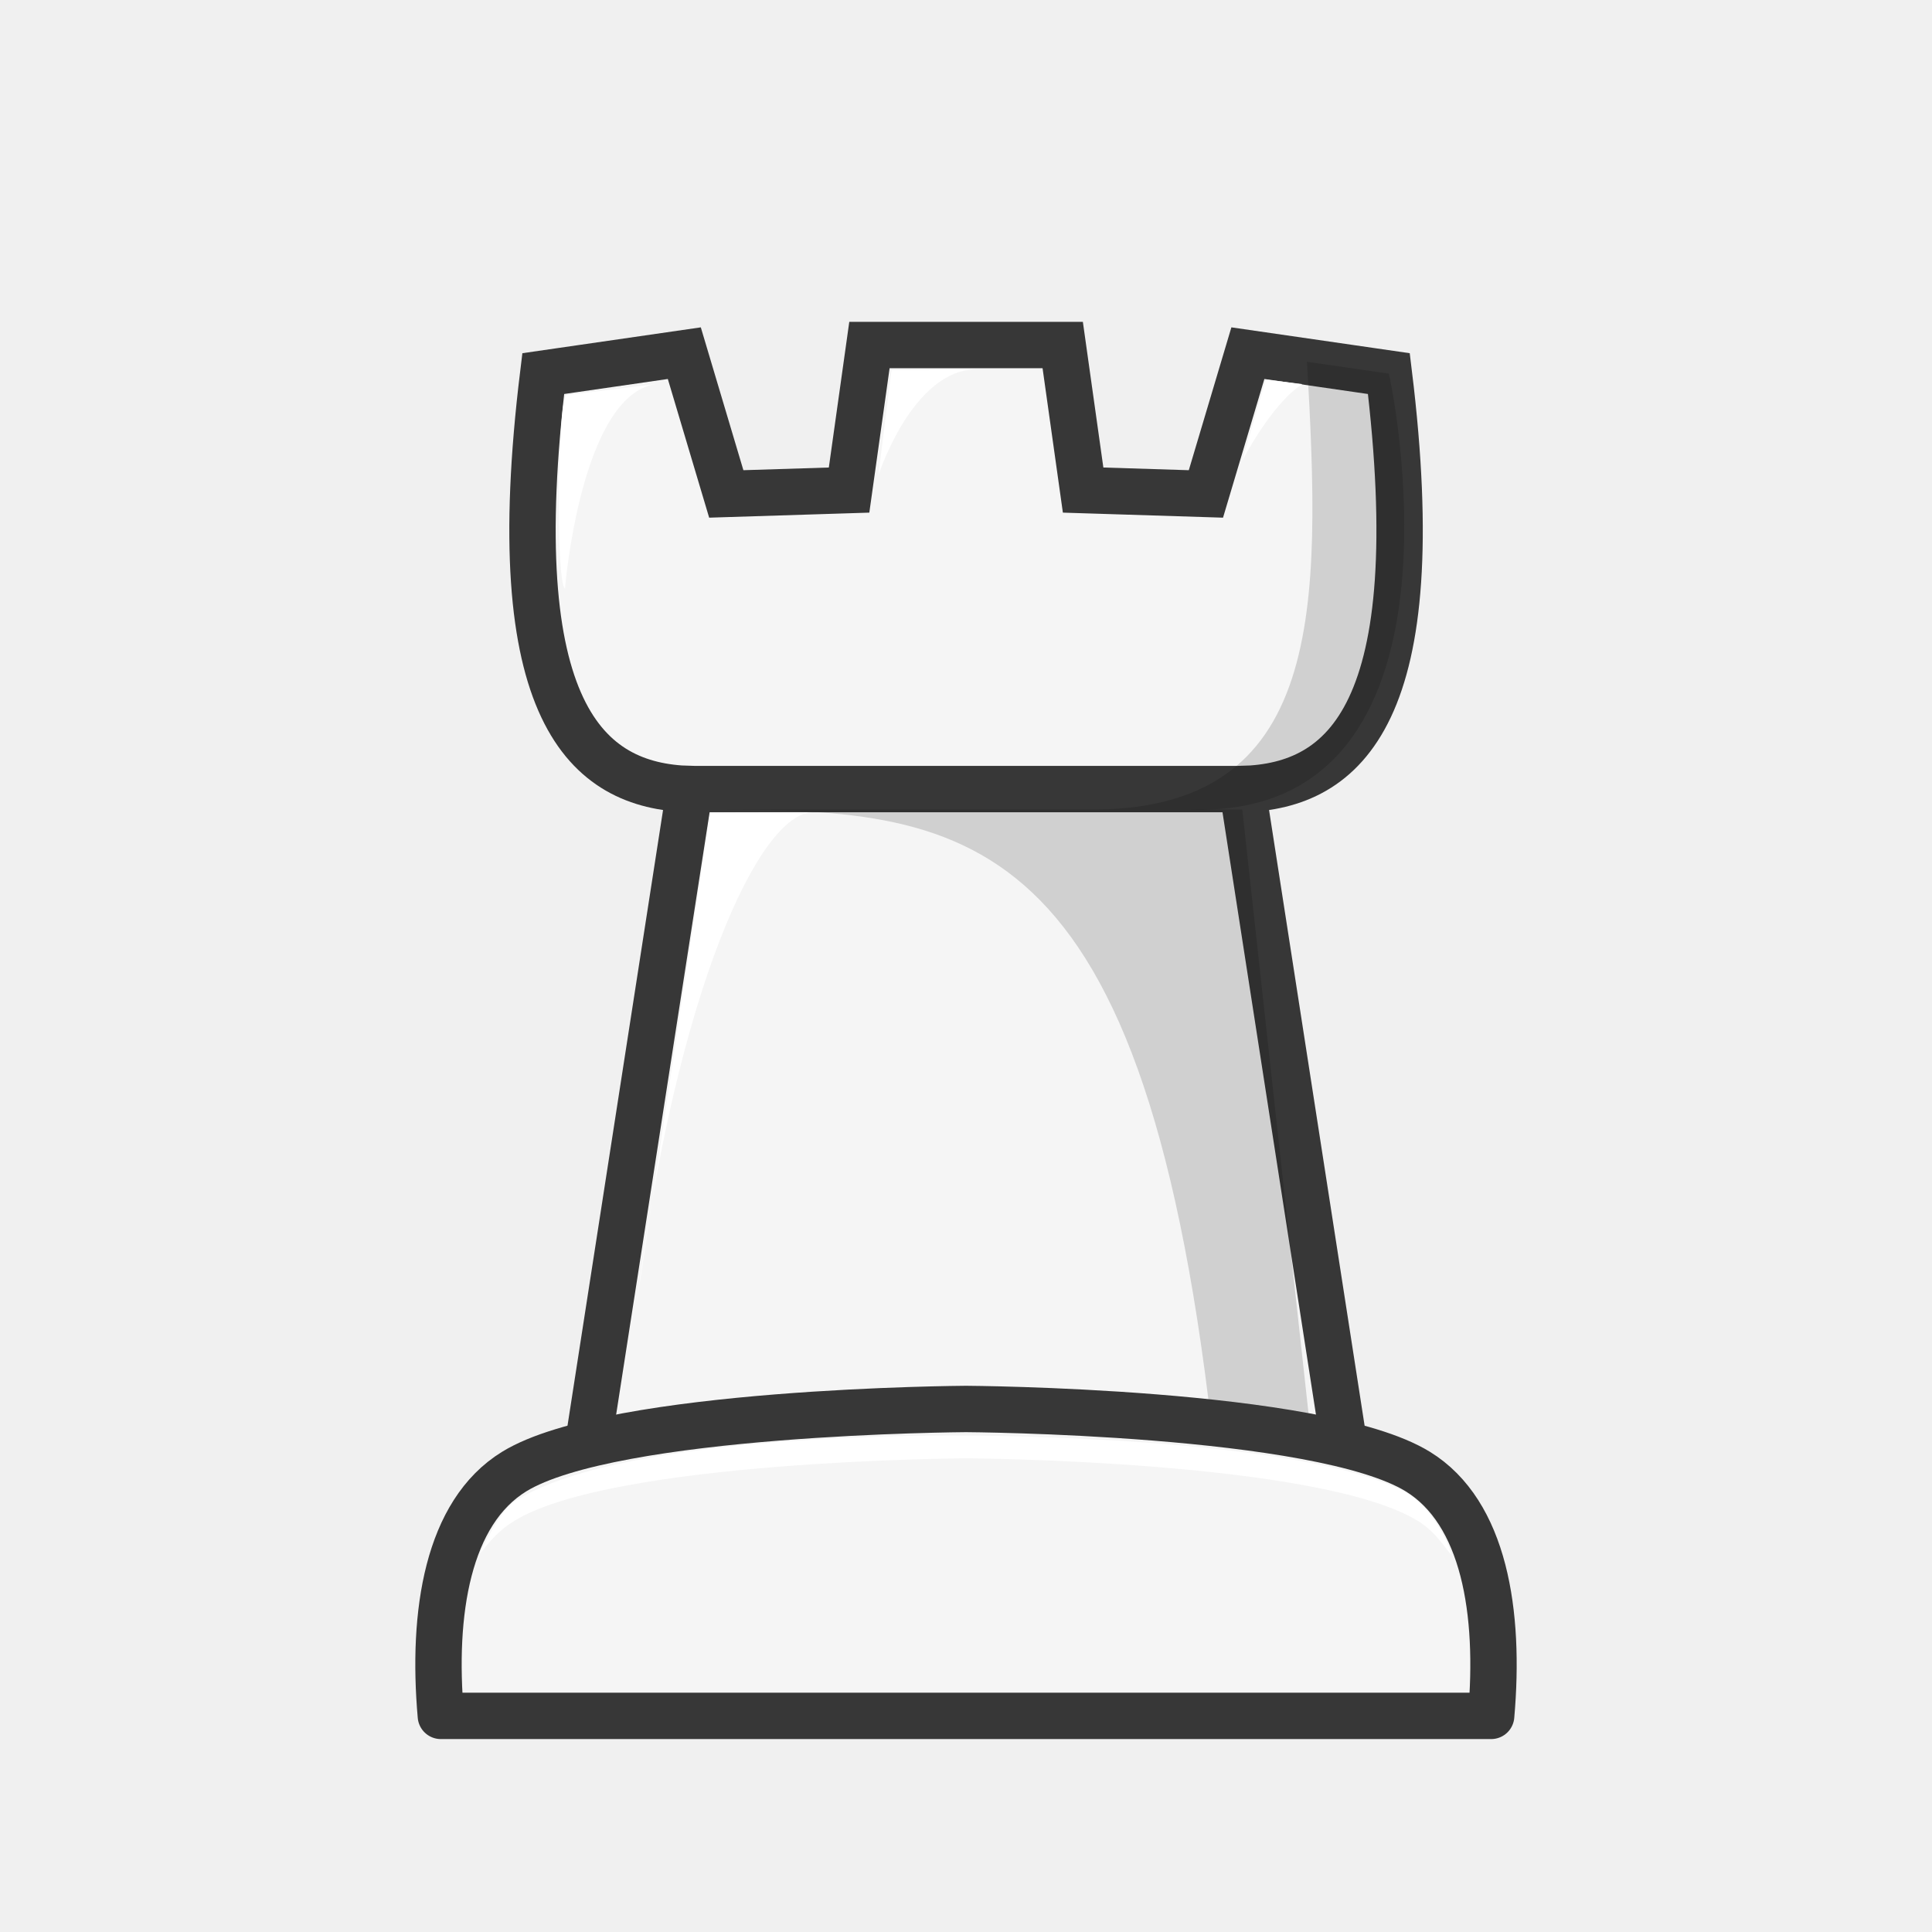
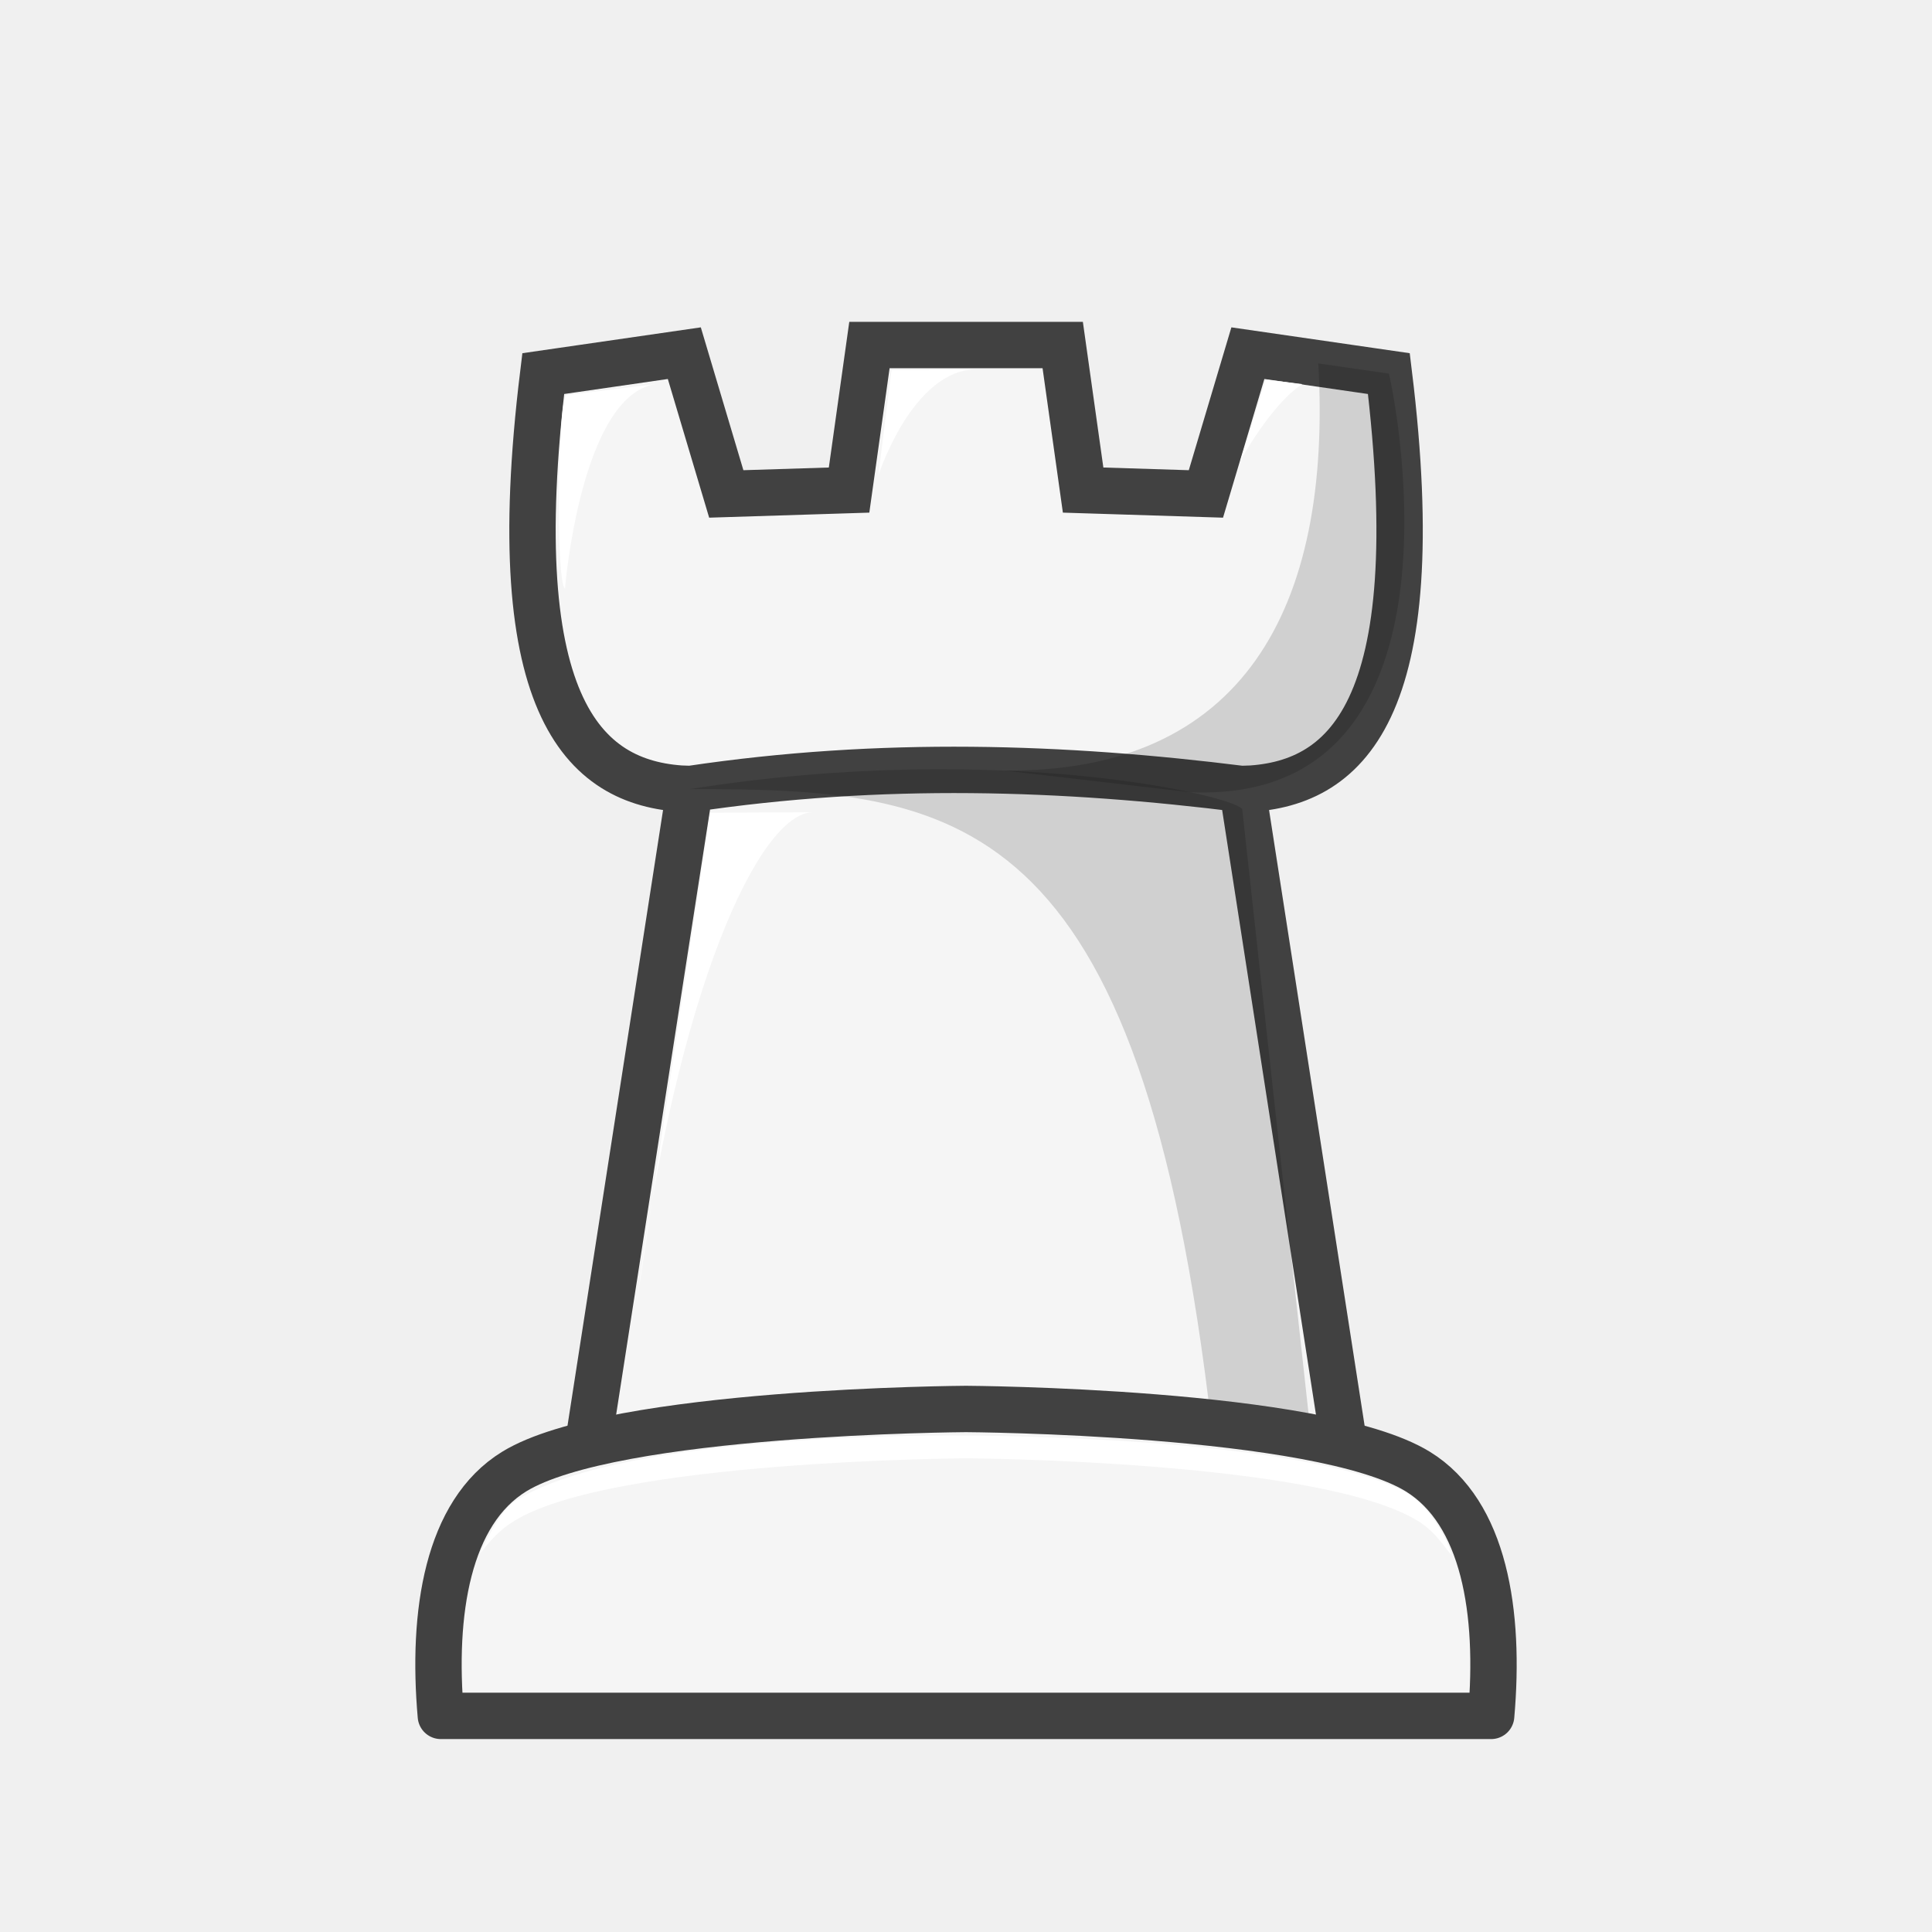
<svg xmlns="http://www.w3.org/2000/svg" width="50mm" height="50mm" clip-rule="evenodd" fill-rule="evenodd" image-rendering="optimizeQuality" shape-rendering="geometricPrecision" text-rendering="geometricPrecision" version="1.1" viewBox="0 0 50 50">
-   <path d="m17.85 20.421h14.3m-18.091-10.752c-1.071 8.767 1.116 10.677 3.792 10.752l-2.818 18.159h19.937l-2.818-18.159c2.675-0.074 4.863-1.985 3.792-10.752l-3.649-0.529-1.086 3.643-3.178-0.1-0.528-3.754h-5.002l-0.527 3.754-3.178 0.1-1.086-3.643z" fill="#f5f5f5" stroke="#373737" stroke-opacity="1" stroke-width="1.2" />
-   <path d="m17.85 20.95c6.907 0 11.664-0.122 13.516 16.043l2.544-1.3e-4 -1.76-16.042c3e-5 0-6.024 1e-3 -14.3 0z" opacity=".15" />
+   <path d="m17.85 20.421c4.962-0.741 9.69-0.578 14.3 0m-18.091-10.752c-1.071 8.767 1.116 10.677 3.792 10.752l-2.818 18.159h19.937l-2.818-18.159c2.675-0.074 4.863-1.985 3.792-10.752l-3.649-0.529-1.086 3.643-3.178-0.1-0.528-3.754h-5.002l-0.527 3.754-3.178 0.1-1.086-3.643z" fill="#f5f5f5" stroke="#414141" stroke-width="1.2" />
+   <path d="m17.85 20.421c6.907 0 11.664 0.408 13.516 16.572l2.544-1.3e-4 -1.76-16.042c-0.032-0.308-6.158-1.822-14.3-0.529z" opacity=".15" />
  <g fill="#fff">
    <path d="m14.658 10.226 2.303-0.286c-1.936 0.312-2.34 5.296-2.34 5.296-0.241-0.177-0.19-4.903 0.037-5.01z" />
    <path d="m25.279 9.558c-1.667 0-2.548 2.748-2.548 2.748l0.341-2.729z" />
-     <path d="m32.76 9.823 0.945 0.118c-0.794 0.5-1.558 1.988-1.558 1.988z" />
+     <path d="m32.76 9.823 0.945 0.118c-0.794 0.5-1.609 1.988-1.609 1.988z" />
    <path d="m18.374 21.033 2.665-0.012c-1.392 6e-3 -3.541 4.64-4.57 12.771z" />
  </g>
-   <path d="m33.825 9.363c0.361 6.364 0.485 11.655-5.677 11.588h2.646c7.643 0.257 5.172-11.265 5.148-11.281z" opacity=".15" />
-   <path d="m25 36.464s-9.131 0.048-11.691 1.619c-1.727 1.06-2.135 3.651-1.9 6.324h27.182c0.235-2.672-0.173-5.263-1.9-6.324-2.56-1.571-11.691-1.619-11.691-1.619z" fill="#f5f5f5" stroke="#373737" stroke-linejoin="round" stroke-opacity="1" stroke-width="1.2" />
-   <path d="m25 37.153s-8.712-0.137-11.624 1.666c-0.37 0.229-0.699 0.839-0.954 1.39 0.261-0.331 0.502-0.613 0.887-0.849 2.56-1.571 11.691-1.619 11.691-1.619s9.132 0.048 11.692 1.619c0.391 0.24 0.592 0.532 0.856 0.87 0.026-0.076-0.408-1.158-1.144-1.596-2.755-1.492-11.403-1.481-11.403-1.481z" fill="#fff" />
+   <g>
+     <path d="m34.117 9.405c0.361 6.364-1.972 10.603-8.134 10.536l4.833 0.563c7.61 0.309 5.16-10.806 5.126-10.835z" opacity=".15" />
+     <path d="m25 36.464s-9.131 0.048-11.691 1.619c-1.727 1.06-2.135 3.651-1.9 6.324h27.182c0.235-2.672-0.173-5.263-1.9-6.324-2.56-1.571-11.691-1.619-11.691-1.619z" fill="#f5f5f5" stroke="#414141" stroke-linejoin="round" stroke-width="1.2" />
+     <path d="m25 37.153s-8.712-0.137-11.624 1.666c-0.37 0.229-0.699 0.839-0.954 1.39 0.261-0.331 0.502-0.613 0.887-0.849 2.56-1.571 11.691-1.619 11.691-1.619s9.132 0.048 11.692 1.619c0.391 0.24 0.592 0.532 0.856 0.87 0.026-0.076-0.408-1.158-1.144-1.596-2.755-1.492-11.403-1.481-11.403-1.481z" fill="#fff" />
+   </g>
</svg>
